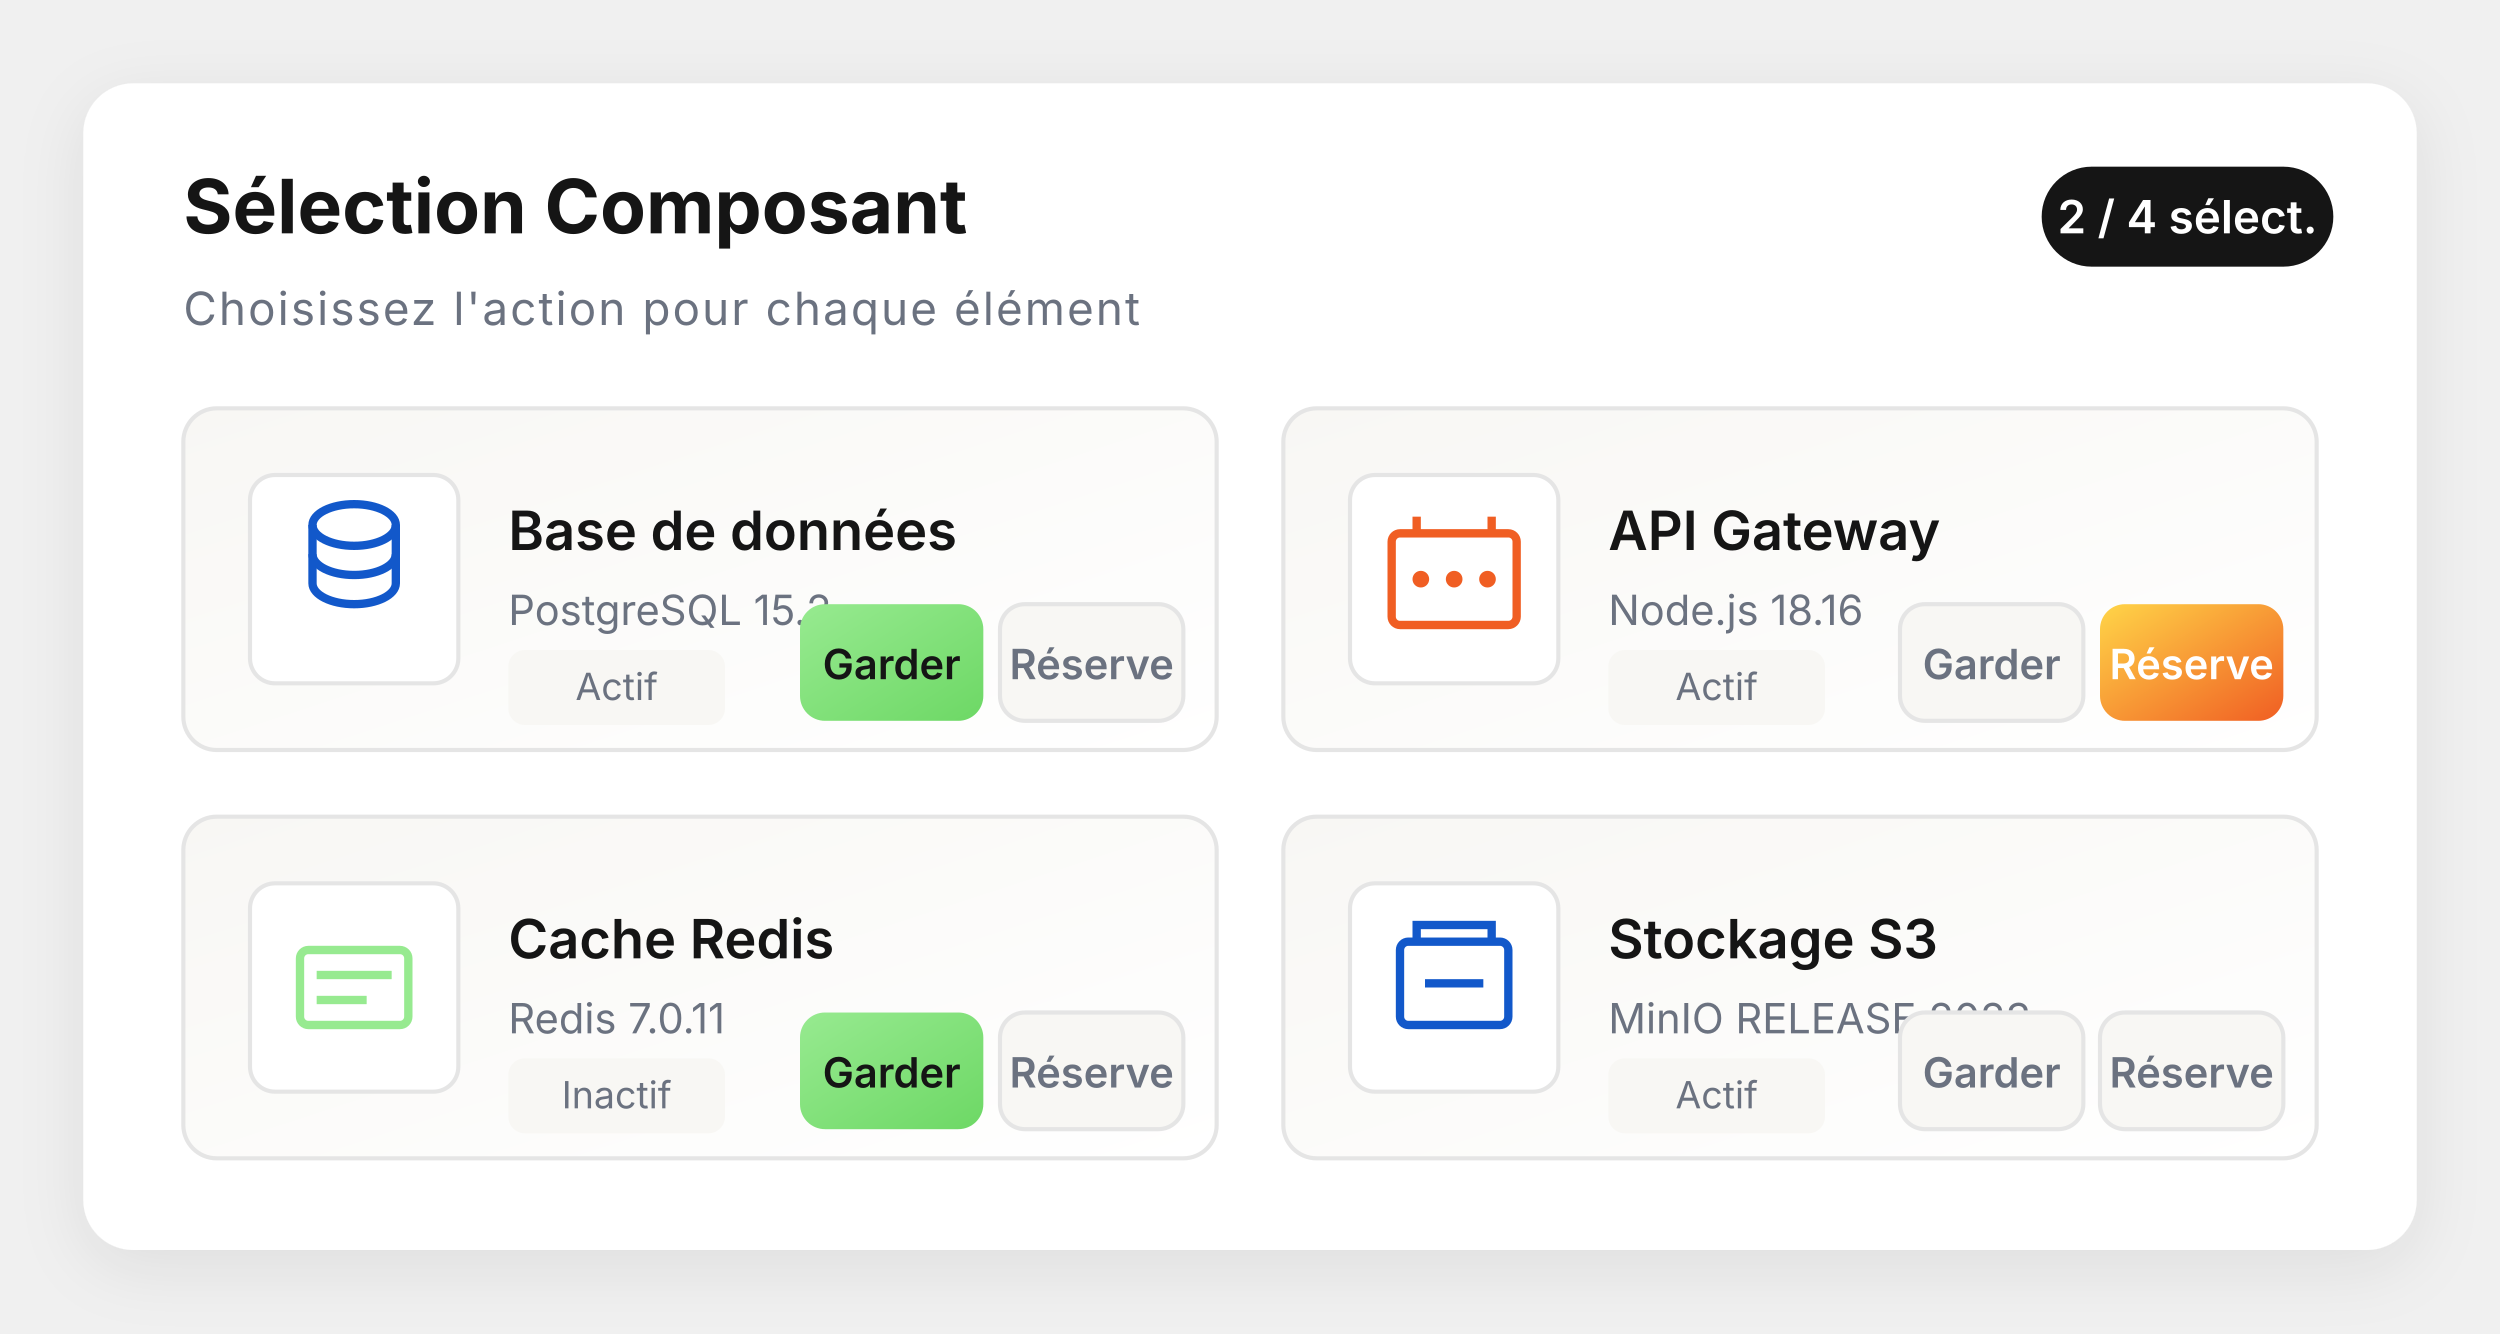
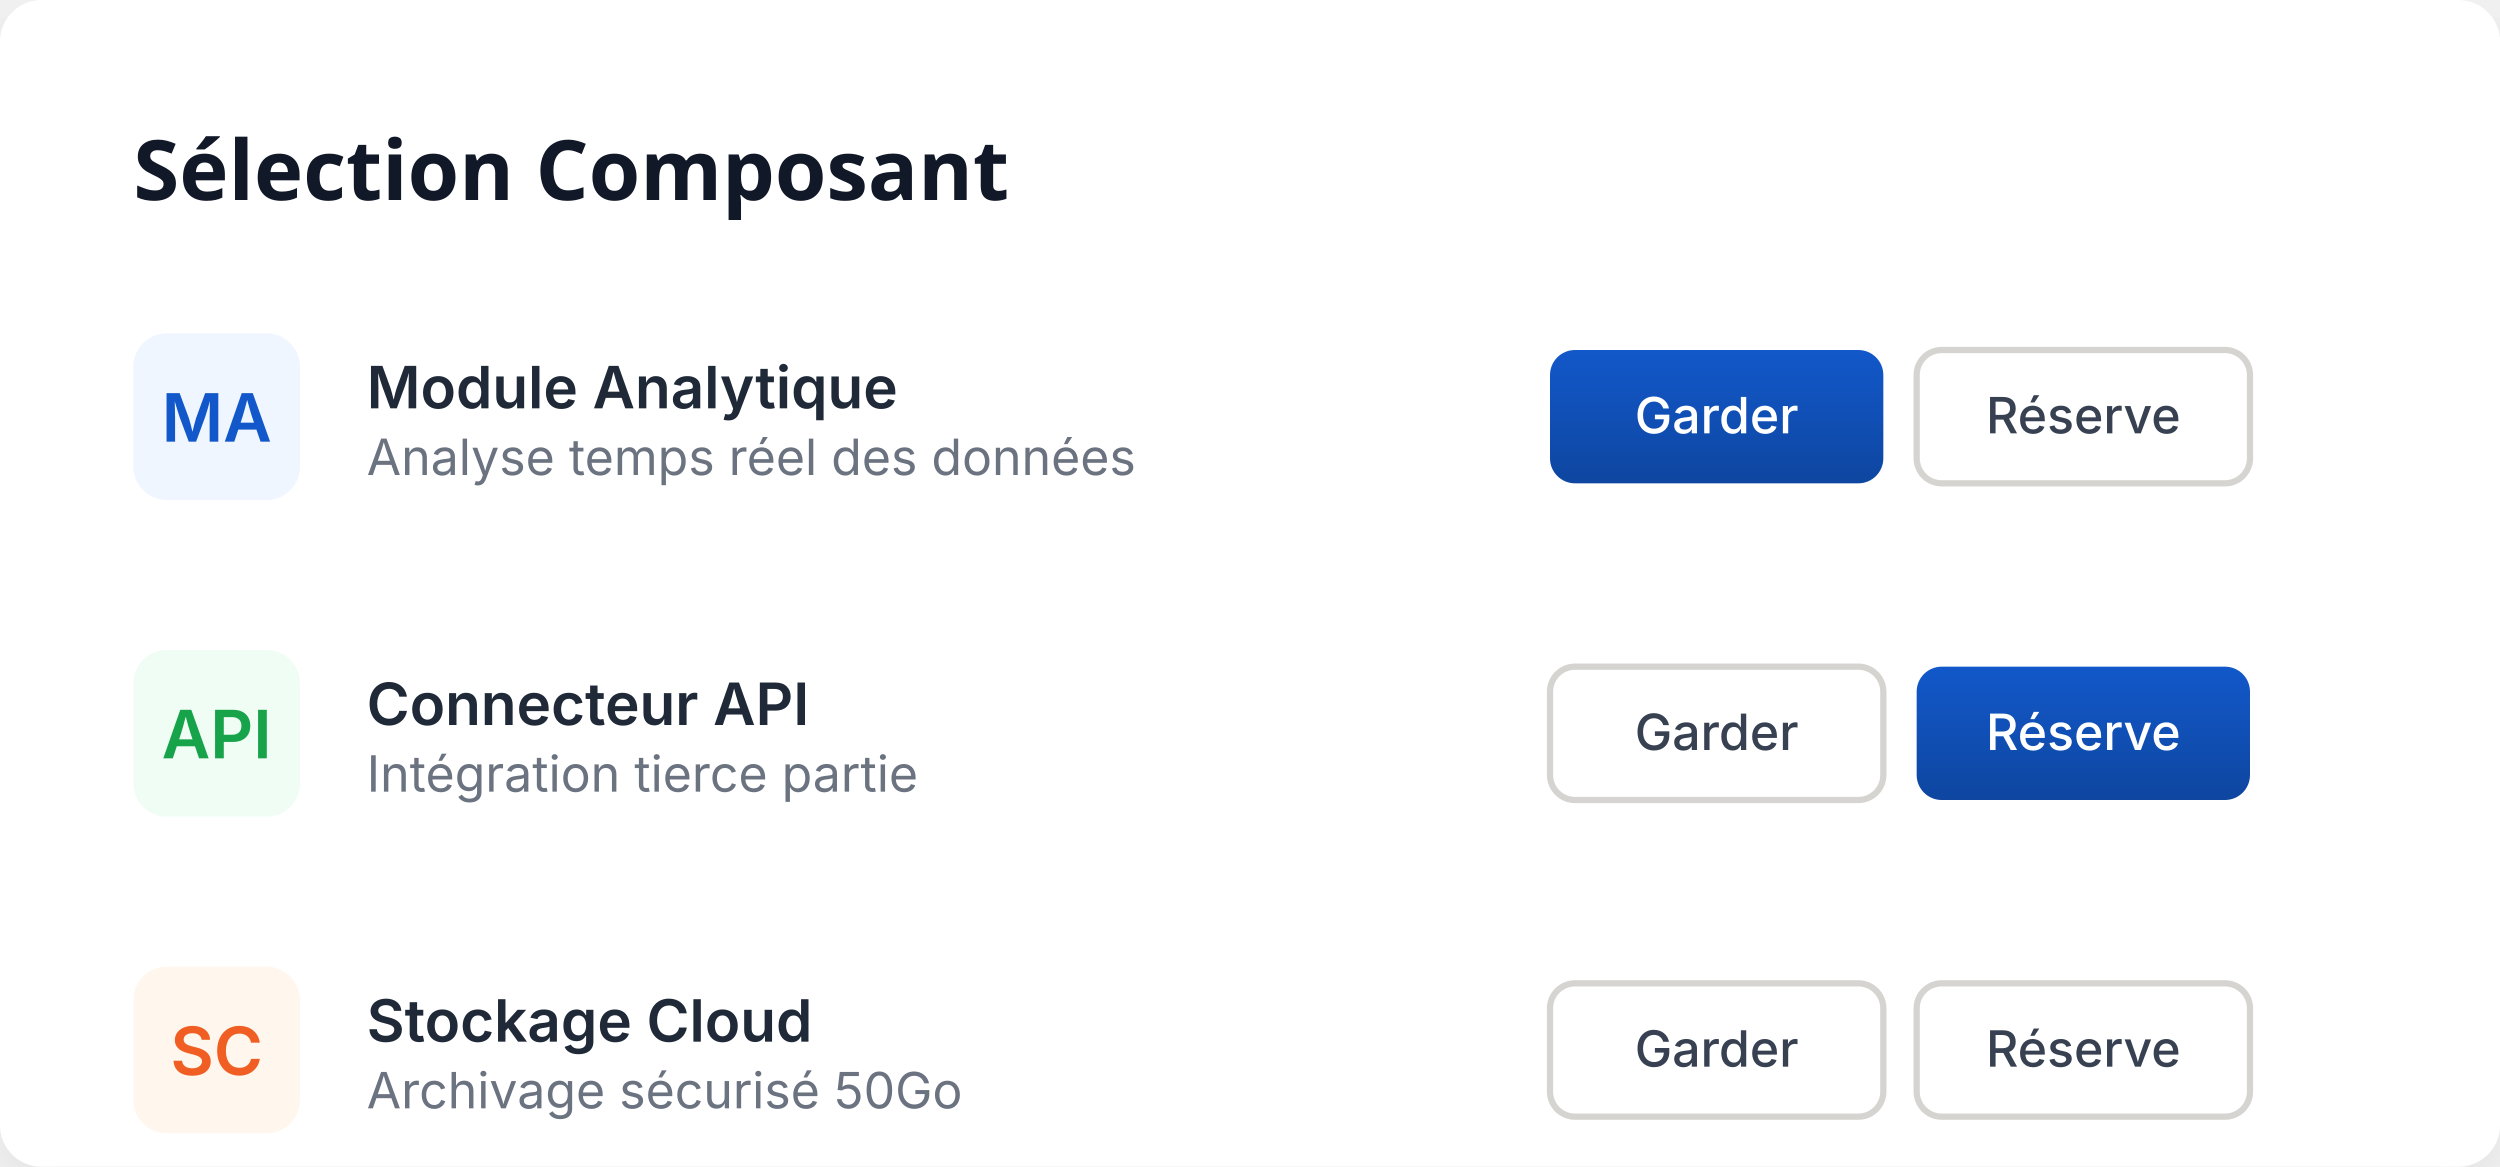
- <svg xmlns="http://www.w3.org/2000/svg" viewBox="0 0 600 320">
+ <svg xmlns="http://www.w3.org/2000/svg" viewBox="0 0 600 280">
  <defs>
-     <filter id="cardShadow" x="-20%" y="-20%" width="140%" height="140%">
+     <filter id="shadow" x="-50%" y="-50%" width="200%" height="200%">
      <feDropShadow dx="0" dy="4" stdDeviation="8" flood-opacity="0.08" />
    </filter>
-     <linearGradient id="primaryGrad" x1="0%" y1="0%" x2="100%" y2="100%">
-       <stop offset="0%" stop-color="#97ea90" />
-       <stop offset="100%" stop-color="#6dd865" />
-     </linearGradient>
-     <linearGradient id="reserveGrad" x1="0%" y1="0%" x2="100%" y2="100%">
-       <stop offset="0%" stop-color="#ffd548" />
-       <stop offset="100%" stop-color="#f05e23" />
-     </linearGradient>
-     <linearGradient id="previewGrad" x1="0%" y1="0%" x2="100%" y2="100%">
-       <stop offset="0%" stop-color="#f8f7f4" />
-       <stop offset="100%" stop-color="#ffffff" />
+     <linearGradient id="accentGradient" x1="0%" y1="0%" x2="0%" y2="100%">
+       <stop offset="0%" style="stop-color:#1258ca;stop-opacity:1" />
+       <stop offset="100%" style="stop-color:#0e46a0;stop-opacity:1" />
    </linearGradient>
  </defs>
-   <rect x="20" y="20" width="560" height="280" rx="12" fill="#ffffff" filter="url(#cardShadow)" />
-   <text x="44" y="56" font-family="Plus Jakarta Sans, Inter, sans-serif" font-weight="700" font-size="18" fill="#151515">Sélection Composant</text>
-   <text x="44" y="78" font-family="Inter, system-ui, sans-serif" font-size="11" fill="#6b7280" letter-spacing="0.5">Choisissez l'action pour chaque élément</text>
-   <g transform="translate(44, 98)">
-     <rect x="0" y="0" width="248" height="82" rx="8" fill="url(#previewGrad)" stroke="#e5e5e5" stroke-width="1" />
-     <rect x="16" y="16" width="50" height="50" rx="6" fill="#ffffff" stroke="#e5e5e5" stroke-width="1" />
-     <ellipse cx="41" cy="28" rx="10" ry="5" fill="none" stroke="#1258ca" stroke-width="2" />
-     <path d="M31 28v14c0 2.76 4.48 5 10 5s10-2.24 10-5v-14" fill="none" stroke="#1258ca" stroke-width="2" />
-     <path d="M31 35c0 2.76 4.48 5 10 5s10-2.24 10-5" fill="none" stroke="#1258ca" stroke-width="2" />
-     <text x="78" y="34" font-family="Plus Jakarta Sans, Inter, sans-serif" font-weight="600" font-size="13" fill="#151515">Base de données</text>
-     <text x="78" y="52" font-family="Inter, system-ui, sans-serif" font-size="10" fill="#6b7280">PostgreSQL 15.2</text>
-     <rect x="78" y="58" width="52" height="18" rx="4" fill="#f8f7f4" />
-     <text x="104" y="70" font-family="Inter, system-ui, sans-serif" font-size="9" fill="#6b7280" text-anchor="middle">Actif</text>
-     <rect x="148" y="47" width="44" height="28" rx="6" fill="url(#primaryGrad)" />
-     <text x="170" y="65" font-family="Inter, system-ui, sans-serif" font-weight="600" font-size="10" fill="#151515" text-anchor="middle">Garder</text>
-     <rect x="196" y="47" width="44" height="28" rx="6" fill="#f8f7f4" stroke="#e5e5e5" stroke-width="1" />
-     <text x="218" y="65" font-family="Inter, system-ui, sans-serif" font-weight="600" font-size="10" fill="#6b7280" text-anchor="middle">Réserve</text>
+   <g id="component_root">
+     <rect x="0" y="0" width="600" height="280" rx="10" fill="#ffffff" filter="url(#shadow)" />
+     <text x="32" y="48" font-family="Plus Jakarta Sans, sans-serif" font-weight="700" font-size="20" fill="#111827">Sélection Composant</text>
+     <g transform="translate(32, 80)">
+       <rect x="0" y="0" width="40" height="40" rx="8" fill="#eff6ff" />
+       <text x="20" y="26" font-family="Inter, system-ui, sans-serif" font-weight="600" font-size="16" fill="#1258ca" text-anchor="middle">MA</text>
+       <text x="56" y="18" font-family="Inter, system-ui, sans-serif" font-weight="600" font-size="14" fill="#1f2937">Module Analytique</text>
+       <text x="56" y="34" font-family="Inter, system-ui, sans-serif" font-size="12" fill="#6b7280">Analyse temps réel des données</text>
+       <rect x="340" y="4" width="80" height="32" rx="6" fill="url(#accentGradient)" />
+       <text x="380" y="24" font-family="Inter, system-ui, sans-serif" font-weight="500" font-size="12" fill="#ffffff" text-anchor="middle">Garder</text>
+       <rect x="428" y="4" width="80" height="32" rx="6" fill="#ffffff" stroke="#d5d4d0" stroke-width="1.5" />
+       <text x="468" y="24" font-family="Inter, system-ui, sans-serif" font-weight="500" font-size="12" fill="#374151" text-anchor="middle">Réserve</text>
+     </g>
+     <g transform="translate(32, 156)">
+       <rect x="0" y="0" width="40" height="40" rx="8" fill="#f0fdf4" />
+       <text x="20" y="26" font-family="Inter, system-ui, sans-serif" font-weight="600" font-size="16" fill="#16a34a" text-anchor="middle">API</text>
+       <text x="56" y="18" font-family="Inter, system-ui, sans-serif" font-weight="600" font-size="14" fill="#1f2937">Connecteur API</text>
+       <text x="56" y="34" font-family="Inter, system-ui, sans-serif" font-size="12" fill="#6b7280">Intégration tierce partie</text>
+       <rect x="340" y="4" width="80" height="32" rx="6" fill="#ffffff" stroke="#d5d4d0" stroke-width="1.5" />
+       <text x="380" y="24" font-family="Inter, system-ui, sans-serif" font-weight="500" font-size="12" fill="#374151" text-anchor="middle">Garder</text>
+       <rect x="428" y="4" width="80" height="32" rx="6" fill="url(#accentGradient)" />
+       <text x="468" y="24" font-family="Inter, system-ui, sans-serif" font-weight="500" font-size="12" fill="#ffffff" text-anchor="middle">Réserve</text>
+     </g>
+     <g transform="translate(32, 232)">
+       <rect x="0" y="0" width="40" height="40" rx="8" fill="#fff7ed" />
+       <text x="20" y="26" font-family="Inter, system-ui, sans-serif" font-weight="600" font-size="16" fill="#f05e23" text-anchor="middle">SC</text>
+       <text x="56" y="18" font-family="Inter, system-ui, sans-serif" font-weight="600" font-size="14" fill="#1f2937">Stockage Cloud</text>
+       <text x="56" y="34" font-family="Inter, system-ui, sans-serif" font-size="12" fill="#6b7280">Archivage sécurisé 50Go</text>
+       <rect x="340" y="4" width="80" height="32" rx="6" fill="#ffffff" stroke="#d5d4d0" stroke-width="1.5" />
+       <text x="380" y="24" font-family="Inter, system-ui, sans-serif" font-weight="500" font-size="12" fill="#374151" text-anchor="middle">Garder</text>
+       <rect x="428" y="4" width="80" height="32" rx="6" fill="#ffffff" stroke="#d5d4d0" stroke-width="1.5" />
+       <text x="468" y="24" font-family="Inter, system-ui, sans-serif" font-weight="500" font-size="12" fill="#374151" text-anchor="middle">Réserve</text>
+     </g>
  </g>
-   <g transform="translate(308, 98)">
-     <rect x="0" y="0" width="248" height="82" rx="8" fill="url(#previewGrad)" stroke="#e5e5e5" stroke-width="1" />
-     <rect x="16" y="16" width="50" height="50" rx="6" fill="#ffffff" stroke="#e5e5e5" stroke-width="1" />
-     <rect x="26" y="30" width="30" height="22" rx="2" fill="none" stroke="#f05e23" stroke-width="2" />
-     <circle cx="33" cy="41" r="2" fill="#f05e23" />
-     <circle cx="41" cy="41" r="2" fill="#f05e23" />
-     <circle cx="49" cy="41" r="2" fill="#f05e23" />
-     <line x1="32" y1="26" x2="32" y2="30" stroke="#f05e23" stroke-width="2" />
-     <line x1="50" y1="26" x2="50" y2="30" stroke="#f05e23" stroke-width="2" />
-     <text x="78" y="34" font-family="Plus Jakarta Sans, Inter, sans-serif" font-weight="600" font-size="13" fill="#151515">API Gateway</text>
-     <text x="78" y="52" font-family="Inter, system-ui, sans-serif" font-size="10" fill="#6b7280">Node.js 18.16</text>
-     <rect x="78" y="58" width="52" height="18" rx="4" fill="#f8f7f4" />
-     <text x="104" y="70" font-family="Inter, system-ui, sans-serif" font-size="9" fill="#6b7280" text-anchor="middle">Actif</text>
-     <rect x="148" y="47" width="44" height="28" rx="6" fill="#f8f7f4" stroke="#e5e5e5" stroke-width="1" />
-     <text x="170" y="65" font-family="Inter, system-ui, sans-serif" font-weight="600" font-size="10" fill="#6b7280" text-anchor="middle">Garder</text>
-     <rect x="196" y="47" width="44" height="28" rx="6" fill="url(#reserveGrad)" />
-     <text x="218" y="65" font-family="Inter, system-ui, sans-serif" font-weight="600" font-size="10" fill="#ffffff" text-anchor="middle">Réserve</text>
-   </g>
-   <g transform="translate(44, 196)">
-     <rect x="0" y="0" width="248" height="82" rx="8" fill="url(#previewGrad)" stroke="#e5e5e5" stroke-width="1" />
-     <rect x="16" y="16" width="50" height="50" rx="6" fill="#ffffff" stroke="#e5e5e5" stroke-width="1" />
-     <rect x="28" y="32" width="26" height="18" rx="2" fill="none" stroke="#97ea90" stroke-width="2" />
-     <line x1="32" y1="38" x2="50" y2="38" stroke="#97ea90" stroke-width="2" />
-     <line x1="32" y1="44" x2="44" y2="44" stroke="#97ea90" stroke-width="2" />
-     <text x="78" y="34" font-family="Plus Jakarta Sans, Inter, sans-serif" font-weight="600" font-size="13" fill="#151515">Cache Redis</text>
-     <text x="78" y="52" font-family="Inter, system-ui, sans-serif" font-size="10" fill="#6b7280">Redis 7.0.11</text>
-     <rect x="78" y="58" width="52" height="18" rx="4" fill="#f8f7f4" />
-     <text x="104" y="70" font-family="Inter, system-ui, sans-serif" font-size="9" fill="#6b7280" text-anchor="middle">Inactif</text>
-     <rect x="148" y="47" width="44" height="28" rx="6" fill="url(#primaryGrad)" />
-     <text x="170" y="65" font-family="Inter, system-ui, sans-serif" font-weight="600" font-size="10" fill="#151515" text-anchor="middle">Garder</text>
-     <rect x="196" y="47" width="44" height="28" rx="6" fill="#f8f7f4" stroke="#e5e5e5" stroke-width="1" />
-     <text x="218" y="65" font-family="Inter, system-ui, sans-serif" font-weight="600" font-size="10" fill="#6b7280" text-anchor="middle">Réserve</text>
-   </g>
-   <g transform="translate(308, 196)">
-     <rect x="0" y="0" width="248" height="82" rx="8" fill="url(#previewGrad)" stroke="#e5e5e5" stroke-width="1" />
-     <rect x="16" y="16" width="50" height="50" rx="6" fill="#ffffff" stroke="#e5e5e5" stroke-width="1" />
-     <rect x="28" y="30" width="26" height="20" rx="2" fill="none" stroke="#1258ca" stroke-width="2" />
-     <path d="M32 30v-4h18v4" fill="none" stroke="#1258ca" stroke-width="2" />
-     <line x1="34" y1="40" x2="48" y2="40" stroke="#1258ca" stroke-width="2" />
-     <text x="78" y="34" font-family="Plus Jakarta Sans, Inter, sans-serif" font-weight="600" font-size="13" fill="#151515">Stockage S3</text>
-     <text x="78" y="52" font-family="Inter, system-ui, sans-serif" font-size="10" fill="#6b7280">MinIO RELEASE.2023</text>
-     <rect x="78" y="58" width="52" height="18" rx="4" fill="#f8f7f4" />
-     <text x="104" y="70" font-family="Inter, system-ui, sans-serif" font-size="9" fill="#6b7280" text-anchor="middle">Actif</text>
-     <rect x="148" y="47" width="44" height="28" rx="6" fill="#f8f7f4" stroke="#e5e5e5" stroke-width="1" />
-     <text x="170" y="65" font-family="Inter, system-ui, sans-serif" font-weight="600" font-size="10" fill="#6b7280" text-anchor="middle">Garder</text>
-     <rect x="196" y="47" width="44" height="28" rx="6" fill="#f8f7f4" stroke="#e5e5e5" stroke-width="1" />
-     <text x="218" y="65" font-family="Inter, system-ui, sans-serif" font-weight="600" font-size="10" fill="#6b7280" text-anchor="middle">Réserve</text>
-   </g>
-   <rect x="490" y="40" width="70" height="24" rx="12" fill="#151515" />
-   <text x="525" y="56" font-family="Inter, system-ui, sans-serif" font-weight="600" font-size="11" fill="#ffffff" text-anchor="middle">2 / 4 sélect.</text>
</svg>
